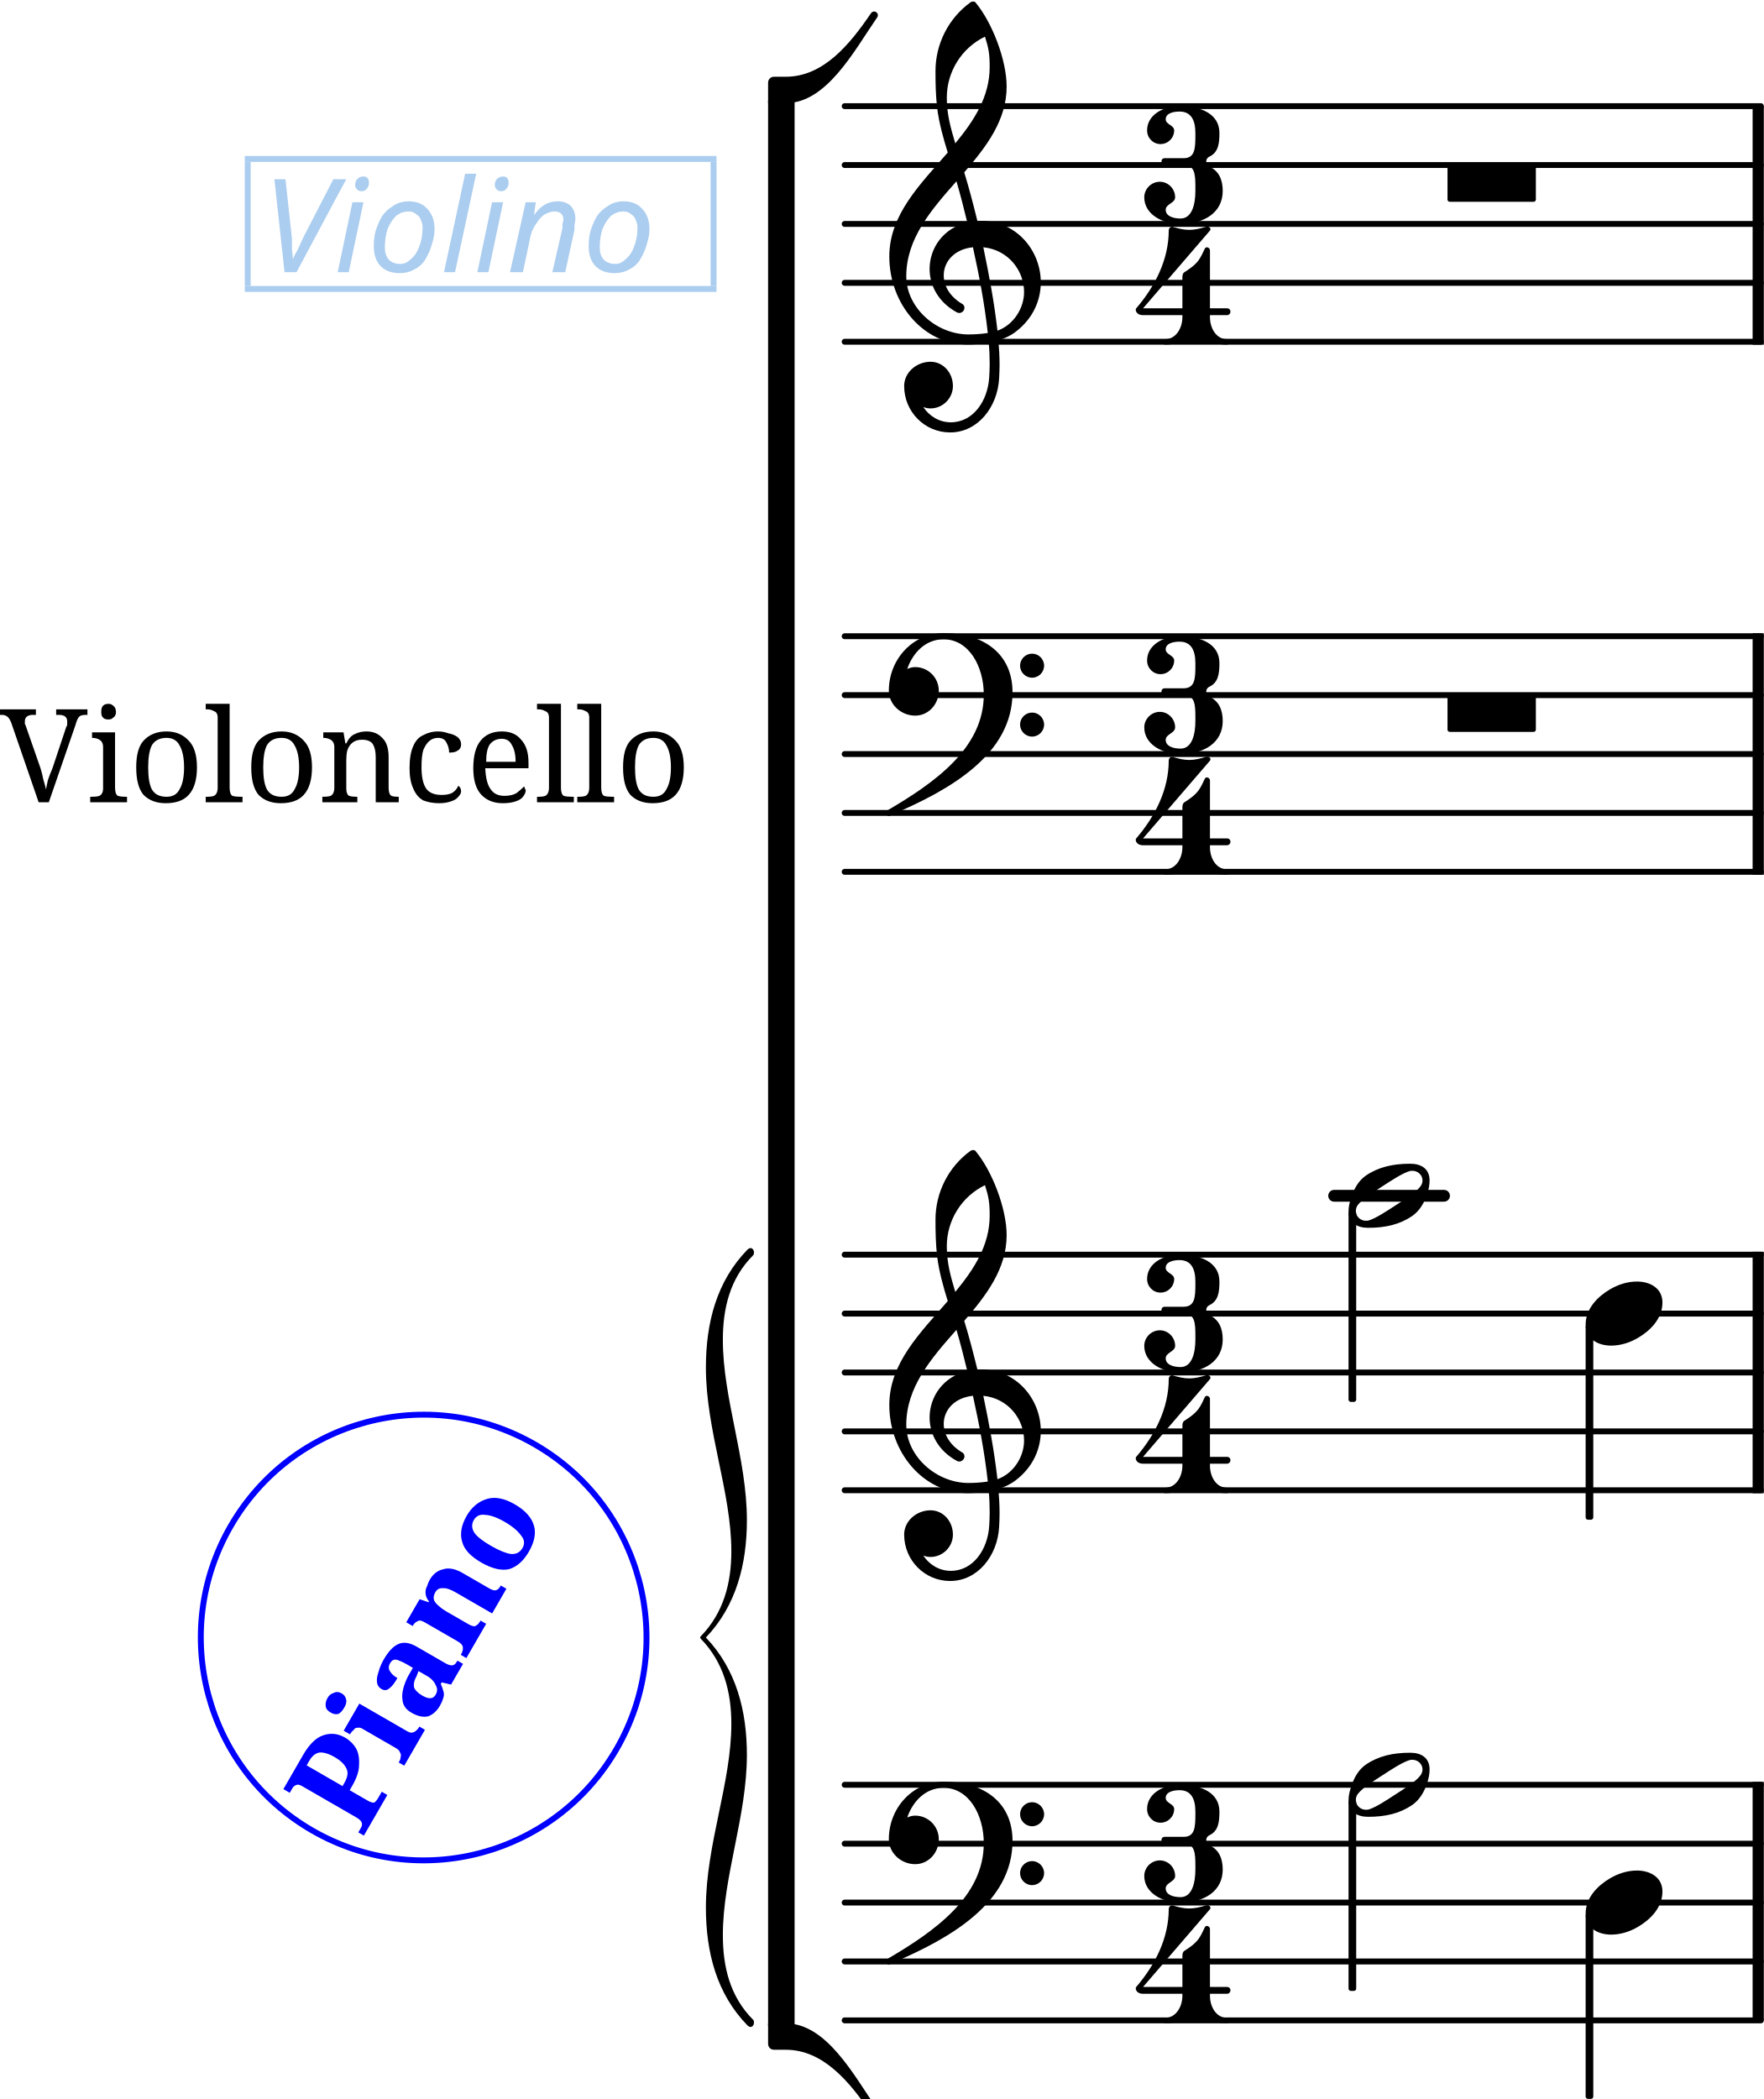
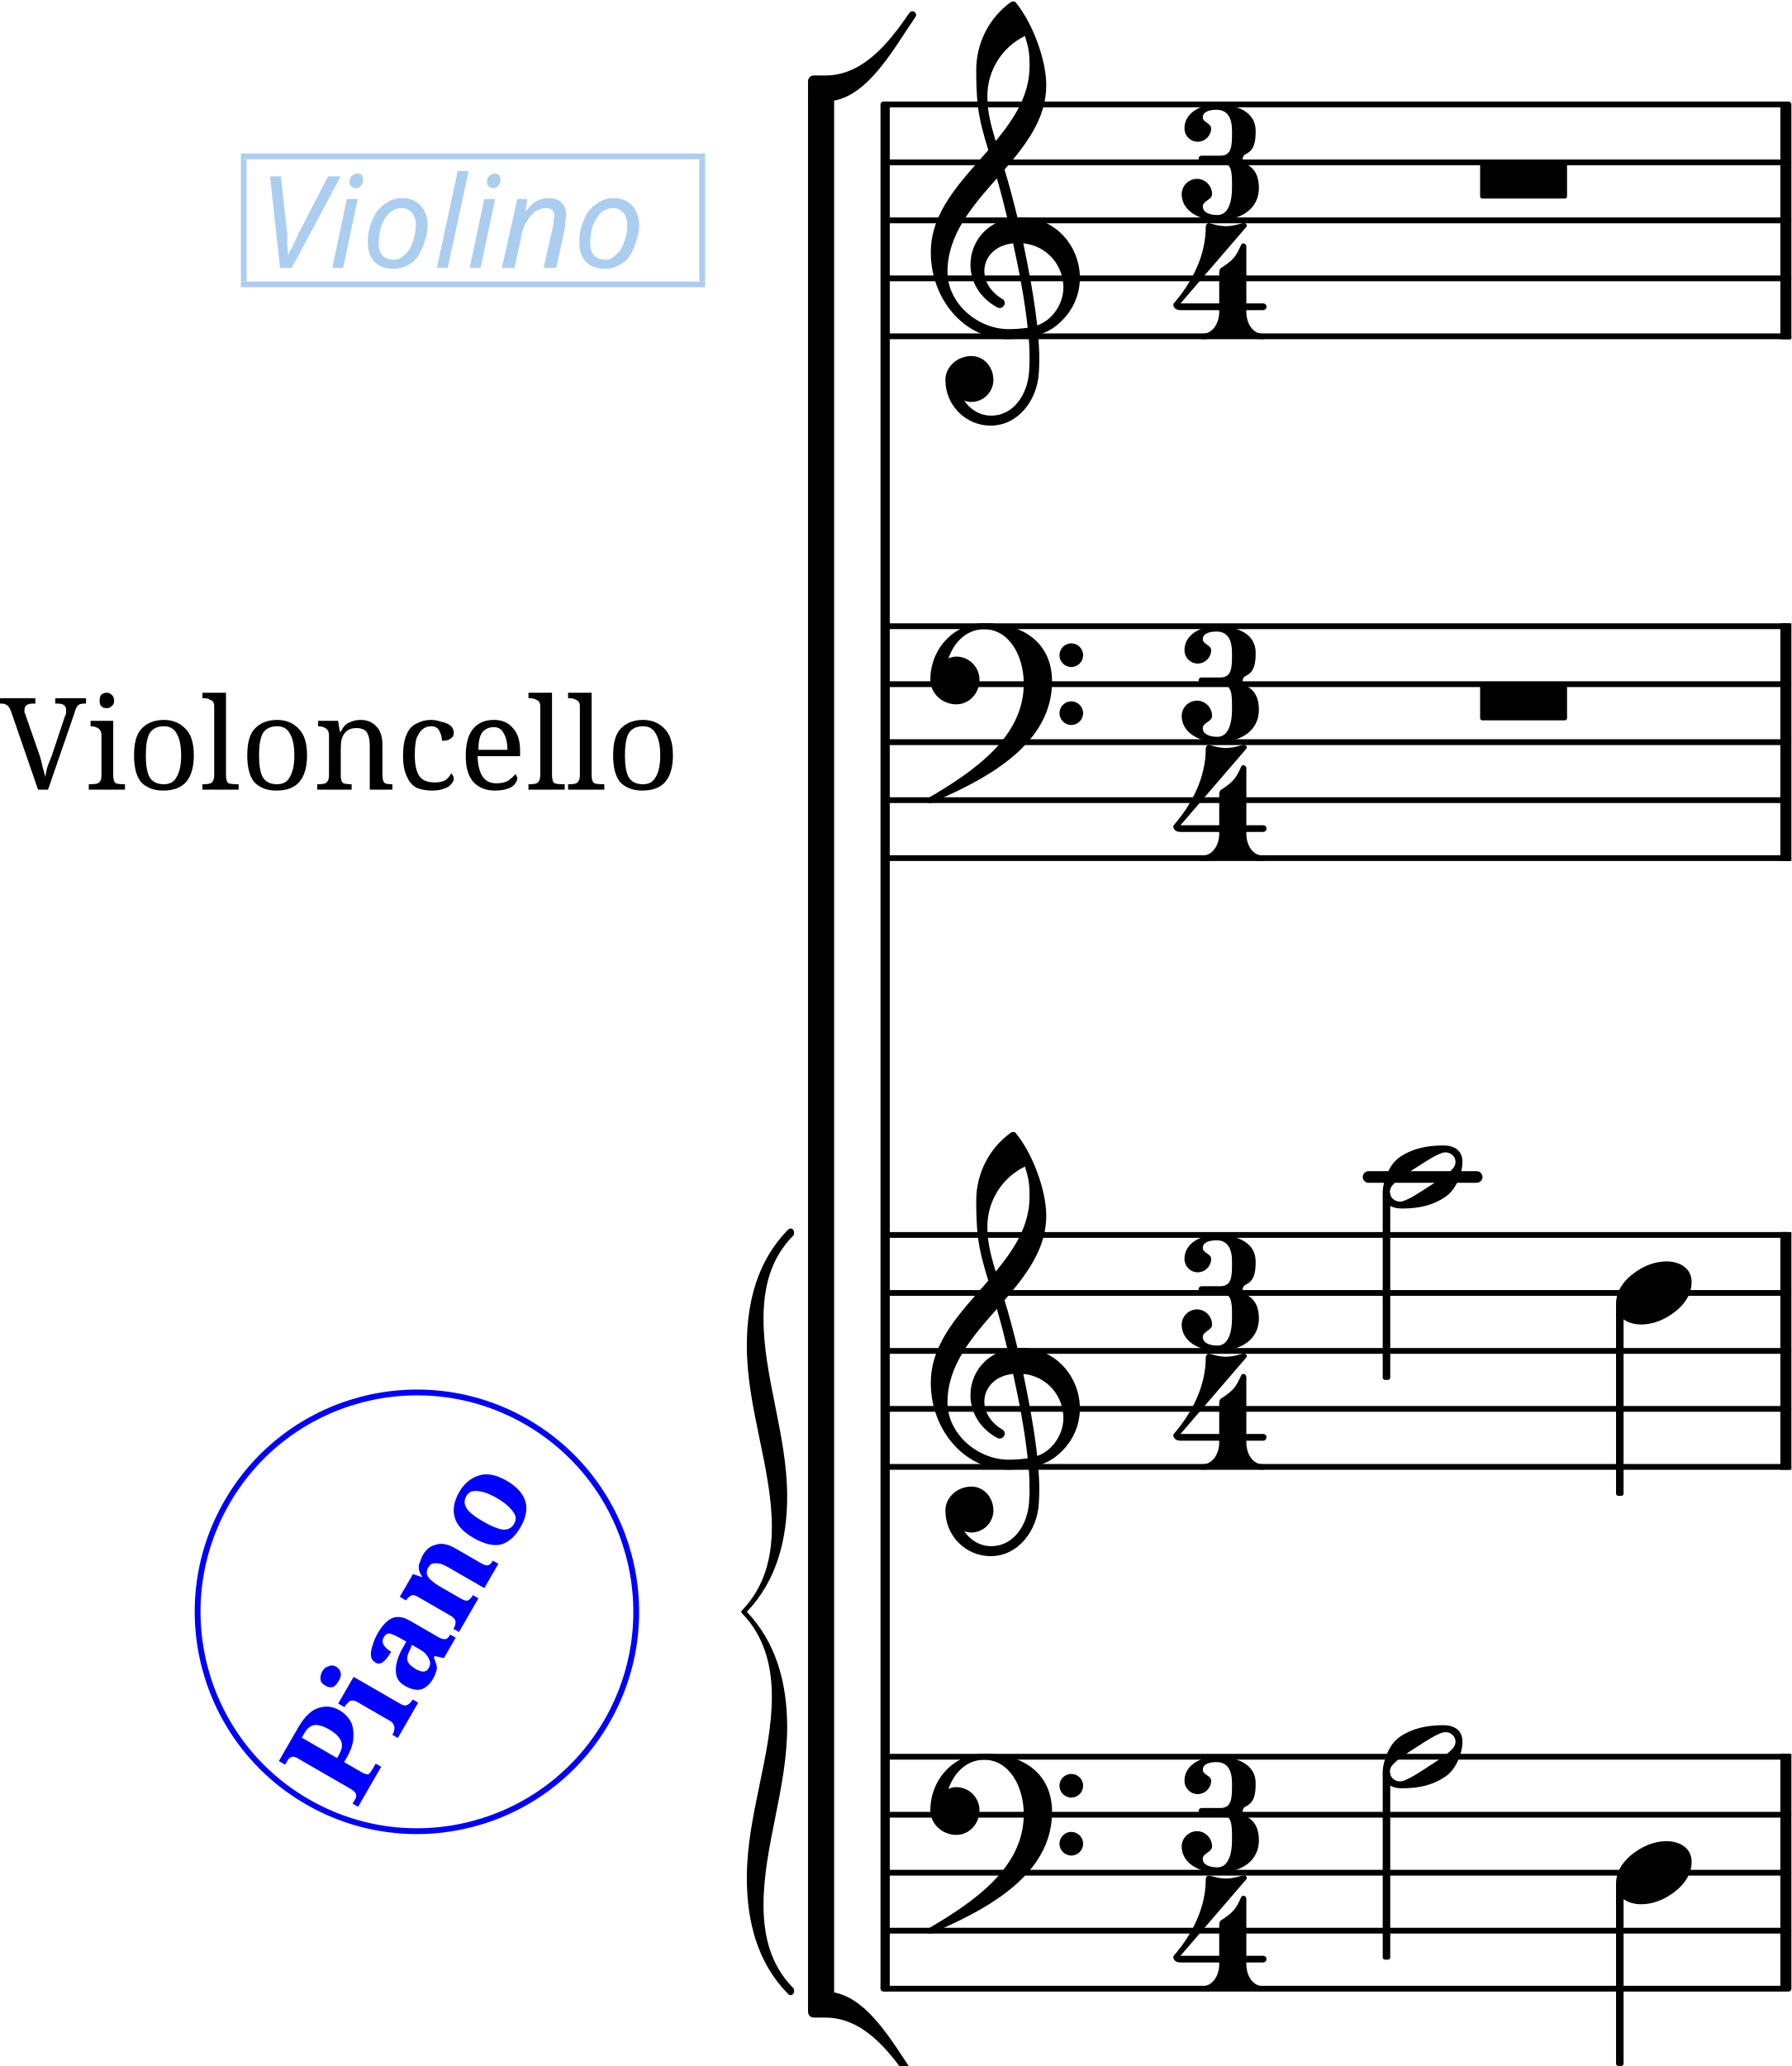
- <svg xmlns="http://www.w3.org/2000/svg" version="1.2" width="52.62mm" height="62.62mm" viewBox="-5.755 -0.024 29.946 35.633">
+ <svg xmlns="http://www.w3.org/2000/svg" version="1.2" width="54.31mm" height="62.62mm" viewBox="-6.715 -0.024 30.906 35.633">
  <style text="style/css">

tspan { white-space: pre; }

</style>
  <rect transform="translate(24.0011, 3.776)" x="0" y="-2" width="0.19" height="4.05" ry="0" fill="currentColor" />
  <rect transform="translate(24.0011, 12.776)" x="0" y="-2.05" width="0.19" height="4.1" ry="0" fill="currentColor" />
  <rect transform="translate(24.0011, 23.276)" x="0" y="-2.05" width="0.19" height="4.1" ry="0" fill="currentColor" />
  <rect transform="translate(24.0011, 32.276)" x="0" y="-2.05" width="0.19" height="4.05" ry="0" fill="currentColor" />
  <line transform="translate(8.5358, 34.276)" stroke-linejoin="round" stroke-linecap="round" stroke-width="0.1" stroke="currentColor" x1="0.05" y1="-0" x2="15.605" y2="-0" />
  <line transform="translate(8.5358, 33.276)" stroke-linejoin="round" stroke-linecap="round" stroke-width="0.1" stroke="currentColor" x1="0.05" y1="-0" x2="15.605" y2="-0" />
  <line transform="translate(8.5358, 32.276)" stroke-linejoin="round" stroke-linecap="round" stroke-width="0.1" stroke="currentColor" x1="0.05" y1="-0" x2="15.605" y2="-0" />
  <line transform="translate(8.5358, 31.276)" stroke-linejoin="round" stroke-linecap="round" stroke-width="0.1" stroke="currentColor" x1="0.05" y1="-0" x2="15.605" y2="-0" />
  <line transform="translate(8.5358, 30.276)" stroke-linejoin="round" stroke-linecap="round" stroke-width="0.1" stroke="currentColor" x1="0.05" y1="-0" x2="15.605" y2="-0" />
  <line transform="translate(8.5358, 25.276)" stroke-linejoin="round" stroke-linecap="round" stroke-width="0.1" stroke="currentColor" x1="0.05" y1="-0" x2="15.605" y2="-0" />
  <line transform="translate(8.5358, 24.276)" stroke-linejoin="round" stroke-linecap="round" stroke-width="0.1" stroke="currentColor" x1="0.05" y1="-0" x2="15.605" y2="-0" />
  <line transform="translate(8.5358, 23.276)" stroke-linejoin="round" stroke-linecap="round" stroke-width="0.1" stroke="currentColor" x1="0.05" y1="-0" x2="15.605" y2="-0" />
  <line transform="translate(8.5358, 22.276)" stroke-linejoin="round" stroke-linecap="round" stroke-width="0.1" stroke="currentColor" x1="0.05" y1="-0" x2="15.605" y2="-0" />
  <line transform="translate(8.5358, 21.276)" stroke-linejoin="round" stroke-linecap="round" stroke-width="0.1" stroke="currentColor" x1="0.05" y1="-0" x2="15.605" y2="-0" />
  <rect transform="translate(0, 20.276)" x="16.796" y="-0.1" width="2.066" height="0.2" ry="0.1" fill="currentColor" />
  <line transform="translate(8.5358, 5.776)" stroke-linejoin="round" stroke-linecap="round" stroke-width="0.1" stroke="currentColor" x1="0.05" y1="-0" x2="15.605" y2="-0" />
  <line transform="translate(8.5358, 4.776)" stroke-linejoin="round" stroke-linecap="round" stroke-width="0.1" stroke="currentColor" x1="0.05" y1="-0" x2="15.605" y2="-0" />
  <line transform="translate(8.5358, 3.776)" stroke-linejoin="round" stroke-linecap="round" stroke-width="0.1" stroke="currentColor" x1="0.05" y1="-0" x2="15.605" y2="-0" />
  <line transform="translate(8.5358, 2.776)" stroke-linejoin="round" stroke-linecap="round" stroke-width="0.1" stroke="currentColor" x1="0.05" y1="-0" x2="15.605" y2="-0" />
  <line transform="translate(8.5358, 1.776)" stroke-linejoin="round" stroke-linecap="round" stroke-width="0.1" stroke="currentColor" x1="0.05" y1="-0" x2="15.605" y2="-0" />
  <line transform="translate(8.5358, 14.776)" stroke-linejoin="round" stroke-linecap="round" stroke-width="0.1" stroke="currentColor" x1="0.05" y1="-0" x2="15.605" y2="-0" />
  <line transform="translate(8.5358, 13.776)" stroke-linejoin="round" stroke-linecap="round" stroke-width="0.1" stroke="currentColor" x1="0.05" y1="-0" x2="15.605" y2="-0" />
  <line transform="translate(8.5358, 12.776)" stroke-linejoin="round" stroke-linecap="round" stroke-width="0.1" stroke="currentColor" x1="0.05" y1="-0" x2="15.605" y2="-0" />
  <line transform="translate(8.5358, 11.776)" stroke-linejoin="round" stroke-linecap="round" stroke-width="0.1" stroke="currentColor" x1="0.05" y1="-0" x2="15.605" y2="-0" />
  <line transform="translate(8.5358, 10.776)" stroke-linejoin="round" stroke-linecap="round" stroke-width="0.1" stroke="currentColor" x1="0.05" y1="-0" x2="15.605" y2="-0" />
  <rect transform="translate(21.231, 32.276)" x="-0.065" y="0.186" width="0.13" height="3.147" ry="0.04" fill="currentColor" />
  <rect transform="translate(21.231, 23.276)" x="-0.065" y="-0.814" width="0.13" height="3.314" ry="0.04" fill="currentColor" />
  <g class="note">
    <path transform="translate(21.166, 32.276) scale(0.004, -0.004)" d="M218 136c55 0 108 -28 108 -89c0 -71 -55 -121 -102 -149c-35 -21 -75 -34 -116 -34c-55 0 -108 28 -108 89c0 71 55 121 102 149c35 21 75 34 116 34z" fill="currentColor" />
  </g>
  <g class="note">
    <path transform="translate(21.166, 22.276) scale(0.004, -0.004)" d="M218 136c55 0 108 -28 108 -89c0 -71 -55 -121 -102 -149c-35 -21 -75 -34 -116 -34c-55 0 -108 28 -108 89c0 71 55 121 102 149c35 21 75 34 116 34z" fill="currentColor" />
  </g>
  <g class="mRest">
    <path transform="translate(18.8209, 2.776) scale(0.004, -0.004)" d="M365 -156h-355c-6 0 -10 4 -10 10v136c0 6 4 10 10 10h355c6 0 10 -4 10 -10v-136c0 -6 -4 -10 -10 -10z" fill="currentColor" />
  </g>
-   <path transform="translate(6.9858, 27.776) scale(0.004, -0.004)" d="M-15 -498c0 -261 -102 -516 -102 -765c0 -135 30 -261 129 -360c3 -3 3 -9 3 -12c0 -9 -6 -18 -15 -18c-3 0 -9 3 -12 6c-132 135 -177 312 -177 501c0 267 108 528 108 780c0 135 -33 261 -129 360c-3 3 -3 3 -3 6s0 3 3 6c96 99 129 225 129 360 c0 252 -108 513 -108 780c0 189 45 366 177 501c3 3 9 6 12 6c9 0 15 -9 15 -18c0 -3 0 -9 -3 -12c-99 -99 -129 -225 -129 -360c0 -249 102 -504 102 -765c0 -186 -45 -363 -174 -498c129 -135 174 -312 174 -498z" fill="currentColor" />
+   <path transform="translate(6.9258, 27.776) scale(0.004, -0.004)" d="M-15 -498c0 -261 -102 -516 -102 -765c0 -135 30 -261 129 -360c3 -3 3 -9 3 -12c0 -9 -6 -18 -15 -18c-3 0 -9 3 -12 6c-132 135 -177 312 -177 501c0 267 108 528 108 780c0 135 -33 261 -129 360c-3 3 -3 3 -3 6s0 3 3 6c96 99 129 225 129 360 c0 252 -108 513 -108 780c0 189 45 366 177 501c3 3 9 6 12 6c9 0 15 -9 15 -18c0 -3 0 -9 -3 -12c-99 -99 -129 -225 -129 -360c0 -249 102 -504 102 -765c0 -186 -45 -363 -174 -498c129 -135 174 -312 174 -498z" fill="currentColor" />
  <g class="clef">
    <path transform="translate(9.3358, 11.776) scale(0.004, -0.004)" d="M557 -125c0 28 23 51 51 51s51 -23 51 -51s-23 -51 -51 -51s-51 23 -51 51zM557 125c0 28 23 51 51 51s51 -23 51 -51s-23 -51 -51 -51s-51 23 -51 51zM232 263c172 0 293 -88 293 -251c0 -263 -263 -414 -516 -521c-3 -3 -6 -4 -9 -4c-7 0 -13 6 -13 13c0 3 1 6 4 9 c202 118 412 265 412 493c0 120 -63 235 -171 235c-74 0 -129 -54 -154 -126c11 5 22 8 34 8c55 0 100 -45 100 -100c0 -58 -44 -106 -100 -106c-60 0 -112 47 -112 106c0 133 102 244 232 244z" fill="currentColor" />
  </g>
  <g class="meterSig">
    <path transform="translate(13.6724, 3.776) scale(0.004, -0.004)" d="M150 477c-29 0 -59 -8 -59 -33c0 -22 36 -25 36 -47c0 -32 -26 -58 -58 -58s-57 26 -57 58c0 65 67 103 138 103c91 0 169 -33 169 -114c0 -43 -4 -82 -42 -100c-9 -4 -14 -12 -14 -21s5 -18 14 -22c41 -19 56 -57 56 -103c0 -92 -79 -140 -179 -140 c-79 0 -154 42 -154 113c0 36 30 66 66 66s65 -30 65 -66c0 -25 -40 -28 -40 -53c0 -27 32 -37 63 -37c49 0 63 61 63 117v16c0 54 -2 94 -50 94h-80c-10 0 -14 8 -14 15s4 14 14 14h80c49 0 50 43 50 99v8c0 54 -18 91 -67 91z" fill="currentColor" />
    <path transform="translate(13.5358, 5.8246) scale(0.004, -0.004)" d="M204 307c22 14 44 29 60 50c11 15 19 33 27 50c2 4 5 6 9 6c6 0 13 -5 13 -14v-245h72c10 0 15 -7 15 -14s-5 -15 -15 -15h-72v-8c0 -48 27 -94 72 -94c8 0 12 -5 12 -11s-4 -12 -12 -12c-44 0 -87 13 -131 13s-87 -13 -131 -13c-8 0 -12 6 -12 12s4 11 12 11 c45 0 73 46 73 94v8h-167c-23 0 -31 14 -31 23c0 3 1 5 2 6c80 93 138 207 138 330c0 9 6 16 13 16h3c23 -7 47 -13 71 -13s48 6 71 13c2 1 3 1 5 1c11 0 18 -10 12 -17l-284 -330h167v131c0 8 1 17 8 22z" fill="currentColor" />
  </g>
  <g class="clef">
    <path transform="translate(9.3358, 4.776) scale(0.004, -0.004)" d="M376 262c4 0 9 1 13 1c155 0 256 -128 256 -261c0 -76 -33 -154 -107 -210c-22 -17 -47 -28 -73 -36c3 -35 5 -70 5 -105c0 -19 -1 -39 -2 -58c-7 -120 -90 -228 -208 -228c-108 0 -195 88 -195 197c0 58 53 103 112 103c54 0 95 -47 95 -103c0 -52 -43 -95 -95 -95 c-11 0 -21 2 -31 6c26 -39 68 -65 117 -65c96 0 157 92 163 191c1 18 2 37 2 55c0 31 -1 61 -4 92c-29 -5 -58 -8 -89 -8c-188 0 -333 172 -333 374c0 177 131 306 248 441c-19 62 -37 125 -45 190c-6 52 -7 104 -7 156c0 115 55 224 149 292c3 2 7 3 10 3c4 0 7 0 10 -3 c71 -84 133 -245 133 -358c0 -143 -86 -255 -180 -364c21 -68 39 -138 56 -207zM461 -203c68 24 113 95 113 164c0 90 -66 179 -173 190c24 -116 46 -231 60 -354zM74 28c0 -135 129 -247 264 -247c28 0 55 2 82 6c-14 127 -37 245 -63 364c-79 -8 -124 -61 -124 -119 c0 -44 25 -91 81 -123c5 -5 7 -10 7 -15c0 -11 -10 -22 -22 -22c-3 0 -6 1 -9 2c-80 43 -117 115 -117 185c0 88 58 174 160 197c-14 58 -29 117 -46 175c-107 -121 -213 -243 -213 -403zM408 1045c-99 -48 -162 -149 -162 -259c0 -74 18 -133 36 -194 c80 97 146 198 146 324c0 55 -4 79 -20 129z" fill="currentColor" />
  </g>
-   <path transform="translate(7.2858, 1.501) scale(0.004, -0.004)" d="M450 333c9 0 16 -8 16 -16c0 -3 -1 -6 -3 -9c-99 -144 -215 -364 -388 -364h-75v87c0 14 11 25 25 25h50c159 0 271 136 362 270c3 4 8 7 13 7z" fill="currentColor" />
-   <path transform="translate(7.2858, 34.551) scale(0.004, -0.004)" d="M466 -317c0 -8 -7 -16 -16 -16c-5 0 -10 3 -13 7c-91 134 -203 270 -362 270h-50c-14 0 -25 11 -25 25v87h75c173 0 289 -220 388 -364c2 -3 3 -6 3 -9z" fill="currentColor" />
-   <rect transform="translate(7.2858, 18.026)" x="0" y="-16.345" width="0.45" height="32.69" ry="0" fill="currentColor" />
+   <rect transform="translate(8.4758, 18.026)" x="0" y="-16.3" width="0.16" height="32.6" ry="0.05" fill="currentColor" />
+   <path transform="translate(7.2258, 1.501) scale(0.004, -0.004)" d="M450 333c9 0 16 -8 16 -16c0 -3 -1 -6 -3 -9c-99 -144 -215 -364 -388 -364h-75v87c0 14 11 25 25 25h50c159 0 271 136 362 270c3 4 8 7 13 7z" fill="currentColor" />
+   <path transform="translate(7.2258, 34.551) scale(0.004, -0.004)" d="M466 -317c0 -8 -7 -16 -16 -16c-5 0 -10 3 -13 7c-91 134 -203 270 -362 270h-50c-14 0 -25 11 -25 25v87h75c173 0 289 -220 388 -364c2 -3 3 -6 3 -9z" fill="currentColor" />
+   <rect transform="translate(7.2258, 18.026)" x="0" y="-16.345" width="0.45" height="32.69" ry="0" fill="currentColor" />
  <g class="meterSig">
    <path transform="translate(13.6724, 12.776) scale(0.004, -0.004)" d="M150 477c-29 0 -59 -8 -59 -33c0 -22 36 -25 36 -47c0 -32 -26 -58 -58 -58s-57 26 -57 58c0 65 67 103 138 103c91 0 169 -33 169 -114c0 -43 -4 -82 -42 -100c-9 -4 -14 -12 -14 -21s5 -18 14 -22c41 -19 56 -57 56 -103c0 -92 -79 -140 -179 -140 c-79 0 -154 42 -154 113c0 36 30 66 66 66s65 -30 65 -66c0 -25 -40 -28 -40 -53c0 -27 32 -37 63 -37c49 0 63 61 63 117v16c0 54 -2 94 -50 94h-80c-10 0 -14 8 -14 15s4 14 14 14h80c49 0 50 43 50 99v8c0 54 -18 91 -67 91z" fill="currentColor" />
    <path transform="translate(13.5358, 14.8246) scale(0.004, -0.004)" d="M204 307c22 14 44 29 60 50c11 15 19 33 27 50c2 4 5 6 9 6c6 0 13 -5 13 -14v-245h72c10 0 15 -7 15 -14s-5 -15 -15 -15h-72v-8c0 -48 27 -94 72 -94c8 0 12 -5 12 -11s-4 -12 -12 -12c-44 0 -87 13 -131 13s-87 -13 -131 -13c-8 0 -12 6 -12 12s4 11 12 11 c45 0 73 46 73 94v8h-167c-23 0 -31 14 -31 23c0 3 1 5 2 6c80 93 138 207 138 330c0 9 6 16 13 16h3c23 -7 47 -13 71 -13s48 6 71 13c2 1 3 1 5 1c11 0 18 -10 12 -17l-284 -330h167v131c0 8 1 17 8 22z" fill="currentColor" />
  </g>
  <g color="rgb(0%, 0%, 100%)">
-     <g transform="rotate(-60, 1.438, 27.776)">
-       <text transform="translate(-2.0446, 28.5784)" font-family="serif" font-weight="bold" font-size="2.2" text-anchor="start" fill="currentColor">
+     <g transform="rotate(-60, 0.478, 27.776)">
+       <text transform="translate(-3.0046, 28.5784)" font-family="serif" font-weight="bold" font-size="2.2" text-anchor="start" fill="currentColor">
        <tspan>Piano</tspan>
      </text>
-       <circle transform="translate(1.438, 27.776)" stroke-linejoin="round" stroke-linecap="round" fill="none" stroke="currentColor" stroke-width="0.1" r="3.783" />
+       <circle transform="translate(0.478, 27.776)" stroke-linejoin="round" stroke-linecap="round" fill="none" stroke="currentColor" stroke-width="0.1" r="3.783" />
    </g>
  </g>
-   <text transform="translate(-5.7547, 13.5954)" font-family="serif" font-size="2.2" text-anchor="start" fill="currentColor">
+   <text transform="translate(-6.7147, 13.5954)" font-family="serif" font-size="2.2" text-anchor="start" fill="currentColor">
    <tspan>Violoncello</tspan>
  </text>
  <g class="mRest">
    <path transform="translate(18.8209, 11.776) scale(0.004, -0.004)" d="M365 -156h-355c-6 0 -10 4 -10 10v136c0 6 4 10 10 10h355c6 0 10 -4 10 -10v-136c0 -6 -4 -10 -10 -10z" fill="currentColor" />
  </g>
  <g color="rgb(67.059%, 80.392%, 93.725%)">
-     <rect transform="translate(-1.299, 4.9296)" x="-0.3" y="-0.1" width="8.009" height="0.1" ry="0" fill="currentColor" />
-     <rect transform="translate(-1.299, 2.7224)" x="-0.3" y="-0.1" width="8.009" height="0.1" ry="0" fill="currentColor" />
-     <rect transform="translate(-1.599, 4.5954)" x="0" y="-1.873" width="0.1" height="2.107" ry="0" fill="currentColor" />
-     <rect transform="translate(6.3101, 4.5954)" x="0" y="-1.873" width="0.1" height="2.107" ry="0" fill="currentColor" />
-     <text transform="translate(-1.299, 4.5954)" font-family="sans-serif" font-style="italic" font-size="2.2" text-anchor="start" fill="currentColor">
+     <rect transform="translate(-2.259, 4.9296)" x="-0.3" y="-0.1" width="8.009" height="0.1" ry="0" fill="currentColor" />
+     <rect transform="translate(-2.259, 2.7224)" x="-0.3" y="-0.1" width="8.009" height="0.1" ry="0" fill="currentColor" />
+     <rect transform="translate(-2.559, 4.5954)" x="0" y="-1.873" width="0.1" height="2.107" ry="0" fill="currentColor" />
+     <rect transform="translate(5.3501, 4.5954)" x="0" y="-1.873" width="0.1" height="2.107" ry="0" fill="currentColor" />
+     <text transform="translate(-2.259, 4.5954)" font-family="sans-serif" font-style="italic" font-size="2.2" text-anchor="start" fill="currentColor">
      <tspan>Violino</tspan>
    </text>
  </g>
  <rect transform="translate(17.2056, 23.276)" x="-0.065" y="-2.741" width="0.13" height="3.241" ry="0.04" fill="currentColor" />
  <rect transform="translate(17.2056, 32.276)" x="-0.065" y="-1.741" width="0.13" height="3.241" ry="0.04" fill="currentColor" />
  <g class="note">
    <path transform="translate(17.1406, 20.276) scale(0.004, -0.004)" d="M314 65c0 24 -21 41 -42 41c-4 0 -8 0 -12 -1c-31 -9 -78 -40 -115 -64s-84 -53 -104 -78c-7 -8 -10 -18 -10 -28c0 -24 21 -41 42 -41c4 0 8 0 12 1c31 9 77 40 114 64s84 53 104 78c7 8 11 18 11 28zM262 136c46 0 82 -21 82 -71c0 -19 -4 -39 -10 -57 c-12 -37 -32 -72 -64 -94c-53 -36 -113 -50 -187 -50c-46 0 -83 21 -83 71c0 19 5 39 11 57c12 37 31 72 63 94c53 36 114 50 188 50z" fill="currentColor" />
  </g>
  <g class="meterSig">
    <path transform="translate(13.6724, 32.276) scale(0.004, -0.004)" d="M150 477c-29 0 -59 -8 -59 -33c0 -22 36 -25 36 -47c0 -32 -26 -58 -58 -58s-57 26 -57 58c0 65 67 103 138 103c91 0 169 -33 169 -114c0 -43 -4 -82 -42 -100c-9 -4 -14 -12 -14 -21s5 -18 14 -22c41 -19 56 -57 56 -103c0 -92 -79 -140 -179 -140 c-79 0 -154 42 -154 113c0 36 30 66 66 66s65 -30 65 -66c0 -25 -40 -28 -40 -53c0 -27 32 -37 63 -37c49 0 63 61 63 117v16c0 54 -2 94 -50 94h-80c-10 0 -14 8 -14 15s4 14 14 14h80c49 0 50 43 50 99v8c0 54 -18 91 -67 91z" fill="currentColor" />
    <path transform="translate(13.5358, 34.3246) scale(0.004, -0.004)" d="M204 307c22 14 44 29 60 50c11 15 19 33 27 50c2 4 5 6 9 6c6 0 13 -5 13 -14v-245h72c10 0 15 -7 15 -14s-5 -15 -15 -15h-72v-8c0 -48 27 -94 72 -94c8 0 12 -5 12 -11s-4 -12 -12 -12c-44 0 -87 13 -131 13s-87 -13 -131 -13c-8 0 -12 6 -12 12s4 11 12 11 c45 0 73 46 73 94v8h-167c-23 0 -31 14 -31 23c0 3 1 5 2 6c80 93 138 207 138 330c0 9 6 16 13 16h3c23 -7 47 -13 71 -13s48 6 71 13c2 1 3 1 5 1c11 0 18 -10 12 -17l-284 -330h167v131c0 8 1 17 8 22z" fill="currentColor" />
  </g>
  <g class="clef">
    <path transform="translate(9.3358, 31.276) scale(0.004, -0.004)" d="M557 -125c0 28 23 51 51 51s51 -23 51 -51s-23 -51 -51 -51s-51 23 -51 51zM557 125c0 28 23 51 51 51s51 -23 51 -51s-23 -51 -51 -51s-51 23 -51 51zM232 263c172 0 293 -88 293 -251c0 -263 -263 -414 -516 -521c-3 -3 -6 -4 -9 -4c-7 0 -13 6 -13 13c0 3 1 6 4 9 c202 118 412 265 412 493c0 120 -63 235 -171 235c-74 0 -129 -54 -154 -126c11 5 22 8 34 8c55 0 100 -45 100 -100c0 -58 -44 -106 -100 -106c-60 0 -112 47 -112 106c0 133 102 244 232 244z" fill="currentColor" />
  </g>
  <g class="note">
    <path transform="translate(17.1406, 30.276) scale(0.004, -0.004)" d="M314 65c0 24 -21 41 -42 41c-4 0 -8 0 -12 -1c-31 -9 -78 -40 -115 -64s-84 -53 -104 -78c-7 -8 -10 -18 -10 -28c0 -24 21 -41 42 -41c4 0 8 0 12 1c31 9 77 40 114 64s84 53 104 78c7 8 11 18 11 28zM262 136c46 0 82 -21 82 -71c0 -19 -4 -39 -10 -57 c-12 -37 -32 -72 -64 -94c-53 -36 -113 -50 -187 -50c-46 0 -83 21 -83 71c0 19 5 39 11 57c12 37 31 72 63 94c53 36 114 50 188 50z" fill="currentColor" />
  </g>
  <g class="meterSig">
    <path transform="translate(13.6724, 23.276) scale(0.004, -0.004)" d="M150 477c-29 0 -59 -8 -59 -33c0 -22 36 -25 36 -47c0 -32 -26 -58 -58 -58s-57 26 -57 58c0 65 67 103 138 103c91 0 169 -33 169 -114c0 -43 -4 -82 -42 -100c-9 -4 -14 -12 -14 -21s5 -18 14 -22c41 -19 56 -57 56 -103c0 -92 -79 -140 -179 -140 c-79 0 -154 42 -154 113c0 36 30 66 66 66s65 -30 65 -66c0 -25 -40 -28 -40 -53c0 -27 32 -37 63 -37c49 0 63 61 63 117v16c0 54 -2 94 -50 94h-80c-10 0 -14 8 -14 15s4 14 14 14h80c49 0 50 43 50 99v8c0 54 -18 91 -67 91z" fill="currentColor" />
    <path transform="translate(13.5358, 25.3246) scale(0.004, -0.004)" d="M204 307c22 14 44 29 60 50c11 15 19 33 27 50c2 4 5 6 9 6c6 0 13 -5 13 -14v-245h72c10 0 15 -7 15 -14s-5 -15 -15 -15h-72v-8c0 -48 27 -94 72 -94c8 0 12 -5 12 -11s-4 -12 -12 -12c-44 0 -87 13 -131 13s-87 -13 -131 -13c-8 0 -12 6 -12 12s4 11 12 11 c45 0 73 46 73 94v8h-167c-23 0 -31 14 -31 23c0 3 1 5 2 6c80 93 138 207 138 330c0 9 6 16 13 16h3c23 -7 47 -13 71 -13s48 6 71 13c2 1 3 1 5 1c11 0 18 -10 12 -17l-284 -330h167v131c0 8 1 17 8 22z" fill="currentColor" />
  </g>
  <g class="clef">
    <path transform="translate(9.3358, 24.276) scale(0.004, -0.004)" d="M376 262c4 0 9 1 13 1c155 0 256 -128 256 -261c0 -76 -33 -154 -107 -210c-22 -17 -47 -28 -73 -36c3 -35 5 -70 5 -105c0 -19 -1 -39 -2 -58c-7 -120 -90 -228 -208 -228c-108 0 -195 88 -195 197c0 58 53 103 112 103c54 0 95 -47 95 -103c0 -52 -43 -95 -95 -95 c-11 0 -21 2 -31 6c26 -39 68 -65 117 -65c96 0 157 92 163 191c1 18 2 37 2 55c0 31 -1 61 -4 92c-29 -5 -58 -8 -89 -8c-188 0 -333 172 -333 374c0 177 131 306 248 441c-19 62 -37 125 -45 190c-6 52 -7 104 -7 156c0 115 55 224 149 292c3 2 7 3 10 3c4 0 7 0 10 -3 c71 -84 133 -245 133 -358c0 -143 -86 -255 -180 -364c21 -68 39 -138 56 -207zM461 -203c68 24 113 95 113 164c0 90 -66 179 -173 190c24 -116 46 -231 60 -354zM74 28c0 -135 129 -247 264 -247c28 0 55 2 82 6c-14 127 -37 245 -63 364c-79 -8 -124 -61 -124 -119 c0 -44 25 -91 81 -123c5 -5 7 -10 7 -15c0 -11 -10 -22 -22 -22c-3 0 -6 1 -9 2c-80 43 -117 115 -117 185c0 88 58 174 160 197c-14 58 -29 117 -46 175c-107 -121 -213 -243 -213 -403zM408 1045c-99 -48 -162 -149 -162 -259c0 -74 18 -133 36 -194 c80 97 146 198 146 324c0 55 -4 79 -20 129z" fill="currentColor" />
  </g>
</svg>
